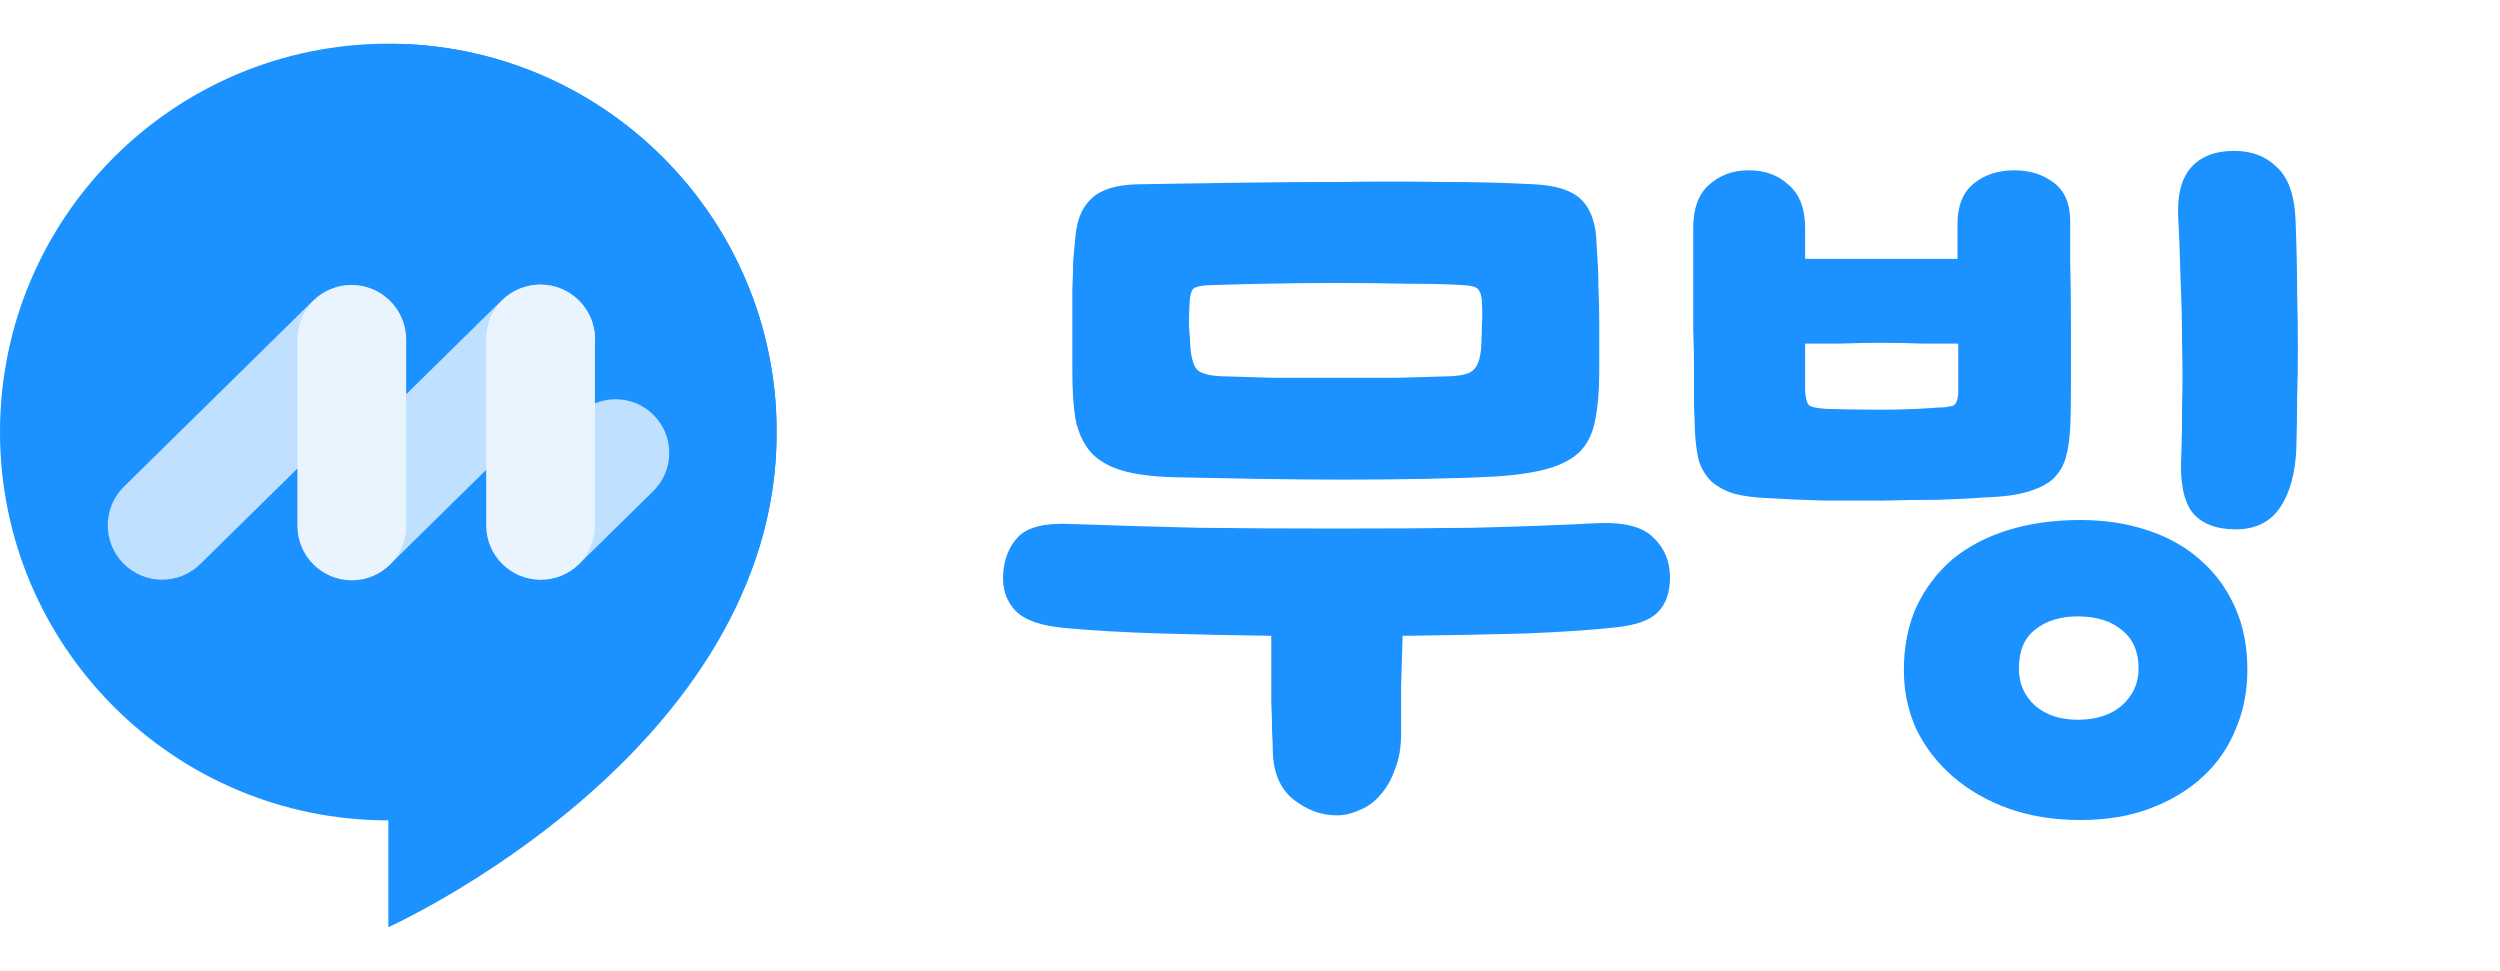
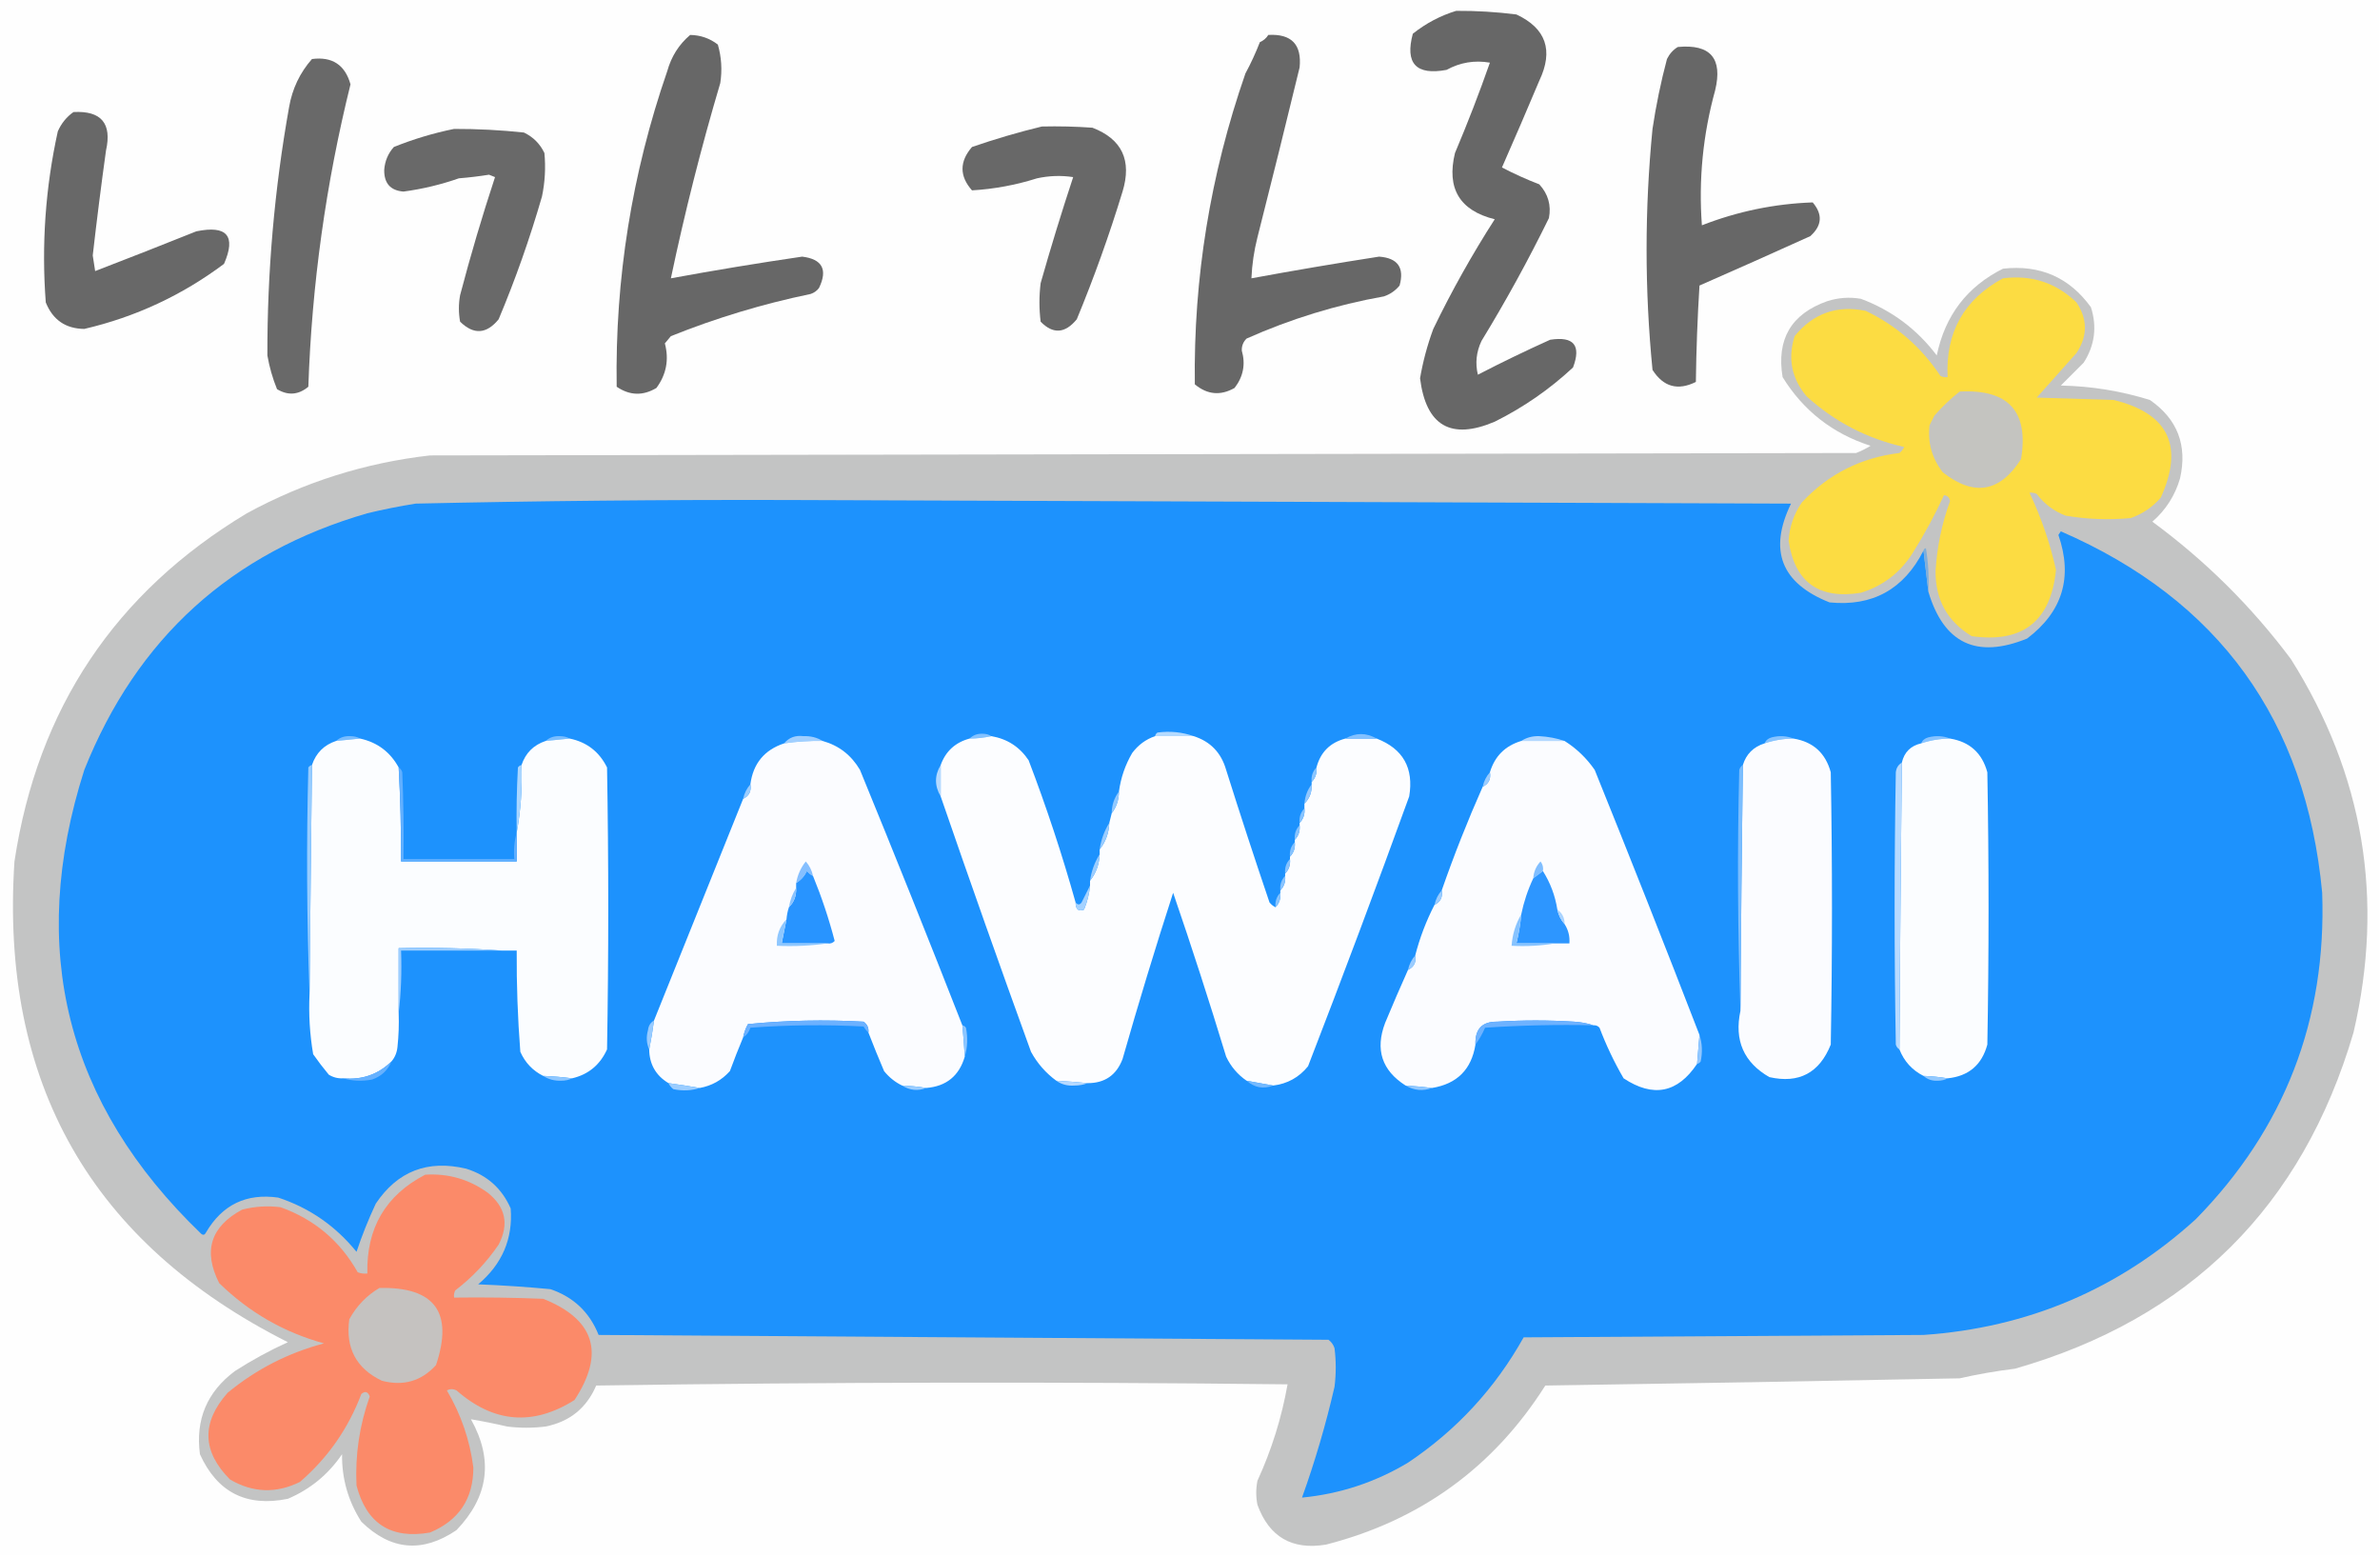
- <svg xmlns="http://www.w3.org/2000/svg" width="206" height="80" viewBox="0 0 206 80" fill="none">
-   <circle cx="32" cy="35.6" r="32" fill="#1B92FF" />
-   <mask id="mask0_1_54215" style="mask-type:alpha" maskUnits="userSpaceOnUse" x="32" y="3" width="32" height="74">
-     <rect width="32" height="72.8" transform="matrix(1 0 0 -1 32 76.4004)" fill="#D9D9D9" />
-   </mask>
-   <g mask="url(#mask0_1_54215)">
-     <path d="M0 35.6C0 62 32 76.4 32 76.4C32 76.4 64 62 64 35.6C64 17.927 49.673 3.6 32 3.6C14.327 3.6 0 17.927 0 35.6Z" fill="#1B92FF" />
-   </g>
-   <rect x="40.062" y="23.453" width="8.96" height="24.32" rx="4.48" fill="#E9F4FF" />
-   <rect x="24.508" y="23.498" width="8.96" height="24.32" rx="4.48" fill="#E9F4FF" />
-   <rect opacity="0.8" x="29" y="21.623" width="8.96" height="30.822" rx="4.48" transform="rotate(45.4799 29 21.623)" fill="#E9F4FF" />
-   <rect opacity="0.8" x="50.781" y="31.068" width="8.837" height="17.408" rx="4.418" transform="rotate(45.4799 50.7812 31.0684)" fill="#E9F4FF" />
-   <rect opacity="0.8" x="44.562" y="21.578" width="9.063" height="30.71" rx="4.532" transform="rotate(45.4799 44.5625 21.5781)" fill="#E9F4FF" />
-   <path d="M145.927 41.057C144.689 41.014 143.665 40.886 142.853 40.673C142.085 40.417 141.466 40.075 140.996 39.648C140.527 39.179 140.185 38.602 139.972 37.919C139.801 37.193 139.694 36.34 139.652 35.358C139.652 34.973 139.63 34.354 139.587 33.501C139.587 32.604 139.587 31.622 139.587 30.555C139.587 29.445 139.566 28.292 139.523 27.097C139.523 25.901 139.523 24.748 139.523 23.639C139.523 22.529 139.523 21.547 139.523 20.693C139.523 19.839 139.523 19.198 139.523 18.771C139.523 17.192 139.95 16.018 140.804 15.249C141.701 14.438 142.789 14.033 144.07 14.033C145.436 14.033 146.546 14.438 147.4 15.249C148.297 16.018 148.745 17.213 148.745 18.835V21.333C149.556 21.333 150.517 21.333 151.627 21.333C152.737 21.333 153.868 21.333 155.021 21.333C156.174 21.333 157.305 21.333 158.415 21.333C159.525 21.333 160.486 21.333 161.297 21.333V18.451C161.297 16.957 161.745 15.847 162.642 15.121C163.538 14.396 164.648 14.033 165.972 14.033C167.252 14.033 168.341 14.374 169.238 15.057C170.134 15.74 170.582 16.786 170.582 18.195C170.582 18.75 170.582 19.839 170.582 21.461C170.625 23.041 170.646 24.748 170.646 26.584C170.646 28.42 170.646 30.17 170.646 31.835C170.646 33.458 170.625 34.589 170.582 35.23C170.54 36.212 170.412 37.065 170.198 37.791C169.985 38.474 169.622 39.05 169.109 39.52C168.597 39.947 167.893 40.289 166.996 40.545C166.1 40.801 164.926 40.95 163.474 40.993C162.364 41.078 161.062 41.142 159.568 41.185C158.116 41.185 156.601 41.206 155.021 41.249C153.484 41.249 151.926 41.249 150.346 41.249C148.766 41.206 147.294 41.142 145.927 41.057ZM148.745 32.22C148.788 32.903 148.916 33.308 149.129 33.436C149.343 33.565 149.812 33.65 150.538 33.693C151.904 33.735 153.356 33.757 154.893 33.757C156.43 33.757 157.817 33.714 159.055 33.629C159.525 33.586 159.909 33.565 160.208 33.565C160.507 33.522 160.742 33.479 160.912 33.436C161.083 33.351 161.19 33.223 161.233 33.052C161.318 32.839 161.361 32.561 161.361 32.22V28.313C160.55 28.313 159.589 28.313 158.479 28.313C157.369 28.271 156.216 28.249 155.021 28.249C153.868 28.249 152.737 28.271 151.627 28.313C150.517 28.313 149.556 28.313 148.745 28.313V32.22ZM156.878 55.21C156.878 53.288 157.22 51.559 157.903 50.023C158.628 48.486 159.61 47.184 160.848 46.116C162.129 45.049 163.666 44.238 165.459 43.683C167.252 43.128 169.238 42.85 171.415 42.85C173.421 42.85 175.257 43.128 176.922 43.683C178.63 44.238 180.081 45.049 181.277 46.116C182.515 47.184 183.476 48.486 184.159 50.023C184.842 51.517 185.183 53.246 185.183 55.21C185.183 56.96 184.863 58.582 184.223 60.077C183.625 61.571 182.728 62.873 181.533 63.983C180.338 65.093 178.886 65.968 177.178 66.609C175.513 67.249 173.592 67.569 171.415 67.569C169.238 67.569 167.252 67.249 165.459 66.609C163.709 65.968 162.193 65.093 160.912 63.983C159.632 62.873 158.628 61.571 157.903 60.077C157.22 58.582 156.878 56.96 156.878 55.21ZM166.356 55.082C166.356 56.32 166.804 57.344 167.701 58.156C168.597 58.924 169.771 59.308 171.223 59.308C172.717 59.308 173.912 58.924 174.809 58.156C175.748 57.344 176.218 56.32 176.218 55.082C176.218 53.715 175.77 52.669 174.873 51.944C173.976 51.175 172.76 50.791 171.223 50.791C169.771 50.791 168.597 51.154 167.701 51.88C166.804 52.563 166.356 53.63 166.356 55.082ZM179.484 17.875C179.398 16.082 179.74 14.737 180.508 13.841C181.32 12.901 182.515 12.432 184.095 12.432C185.546 12.432 186.72 12.88 187.617 13.777C188.556 14.63 189.068 16.082 189.154 18.131C189.239 20.308 189.282 22.251 189.282 23.959C189.324 25.624 189.346 27.203 189.346 28.698C189.346 30.149 189.324 31.537 189.282 32.86C189.282 34.184 189.26 35.55 189.218 36.959C189.132 39.008 188.684 40.63 187.873 41.825C187.062 43.021 185.845 43.619 184.223 43.619C182.6 43.619 181.405 43.149 180.636 42.21C179.911 41.228 179.612 39.648 179.74 37.471C179.783 36.361 179.804 35.016 179.804 33.436C179.847 31.857 179.847 30.192 179.804 28.441C179.804 26.648 179.761 24.834 179.676 22.998C179.633 21.162 179.569 19.455 179.484 17.875Z" fill="#1B92FF" />
-   <path d="M110.134 67.185C108.896 67.185 107.722 66.758 106.612 65.904C105.545 65.05 104.968 63.791 104.883 62.126C104.883 61.613 104.861 60.994 104.819 60.269C104.819 59.543 104.797 58.753 104.755 57.899C104.755 57.045 104.755 56.149 104.755 55.209C104.755 54.27 104.755 53.331 104.755 52.392C101.638 52.349 98.607 52.285 95.661 52.2C92.758 52.114 90.132 51.965 87.784 51.751C85.82 51.581 84.454 51.111 83.686 50.343C82.917 49.531 82.576 48.507 82.661 47.269C82.747 46.031 83.152 45.027 83.878 44.259C84.647 43.448 86.055 43.085 88.105 43.17C91.563 43.298 95.149 43.405 98.863 43.49C102.62 43.533 106.356 43.554 110.07 43.554C113.827 43.554 117.541 43.533 121.213 43.49C124.884 43.405 128.385 43.277 131.715 43.106C133.892 43.021 135.408 43.426 136.262 44.323C137.158 45.177 137.607 46.265 137.607 47.589C137.607 48.827 137.265 49.788 136.582 50.471C135.942 51.111 134.81 51.517 133.188 51.687C131.31 51.901 128.812 52.072 125.695 52.2C122.622 52.285 119.249 52.349 115.577 52.392C115.535 53.758 115.492 55.167 115.449 56.618C115.449 58.027 115.449 59.308 115.449 60.461C115.449 61.613 115.278 62.595 114.937 63.406C114.638 64.26 114.232 64.965 113.72 65.52C113.251 66.075 112.696 66.48 112.055 66.737C111.415 67.035 110.774 67.185 110.134 67.185ZM88.361 30.619C88.361 28.996 88.361 27.651 88.361 26.584C88.361 25.517 88.361 24.599 88.361 23.83C88.403 23.019 88.425 22.293 88.425 21.653C88.467 21.013 88.531 20.287 88.617 19.476C88.745 18.067 89.193 17.021 89.962 16.338C90.73 15.612 91.99 15.228 93.74 15.185C96.43 15.142 99.183 15.1 102.001 15.057C104.861 15.014 107.7 14.993 110.518 14.993C113.336 14.95 116.09 14.95 118.779 14.993C121.469 14.993 124.009 15.057 126.4 15.185C128.15 15.271 129.41 15.655 130.178 16.338C130.947 17.021 131.395 18.067 131.523 19.476C131.566 20.287 131.608 21.013 131.651 21.653C131.694 22.293 131.715 23.019 131.715 23.83C131.758 24.599 131.779 25.517 131.779 26.584C131.779 27.651 131.779 28.996 131.779 30.619C131.779 32.155 131.672 33.458 131.459 34.525C131.288 35.55 130.904 36.403 130.306 37.086C129.709 37.727 128.855 38.218 127.745 38.559C126.635 38.901 125.14 39.136 123.262 39.264C121.64 39.349 119.74 39.413 117.563 39.456C115.385 39.498 113.101 39.52 110.71 39.52C108.32 39.52 105.907 39.498 103.474 39.456C101.083 39.413 98.885 39.37 96.878 39.328C94.999 39.285 93.505 39.093 92.395 38.751C91.285 38.41 90.431 37.898 89.834 37.215C89.236 36.489 88.83 35.592 88.617 34.525C88.446 33.458 88.361 32.155 88.361 30.619ZM98.031 24.791C97.988 25.602 97.967 26.264 97.967 26.776C98.009 27.246 98.052 27.886 98.095 28.697C98.18 29.594 98.372 30.192 98.671 30.49C99.013 30.789 99.674 30.96 100.656 31.003C101.894 31.045 103.324 31.088 104.947 31.131C106.612 31.131 108.298 31.131 110.006 31.131C111.756 31.131 113.464 31.131 115.129 31.131C116.794 31.088 118.246 31.045 119.484 31.003C120.466 30.96 121.106 30.789 121.405 30.49C121.746 30.192 121.96 29.594 122.045 28.697C122.088 27.886 122.109 27.246 122.109 26.776C122.152 26.264 122.152 25.602 122.109 24.791C122.067 24.321 121.96 24.001 121.789 23.83C121.661 23.66 121.319 23.553 120.764 23.51C119.654 23.425 118.118 23.382 116.154 23.382C114.232 23.339 112.205 23.318 110.07 23.318C107.978 23.318 105.95 23.339 103.986 23.382C102.022 23.425 100.485 23.468 99.375 23.51C98.82 23.553 98.457 23.66 98.287 23.83C98.159 24.001 98.073 24.321 98.031 24.791Z" fill="#1B92FF" />
+ <svg xmlns="http://www.w3.org/2000/svg" version="1.1" width="988px" height="646px" style="shape-rendering:geometricPrecision; text-rendering:geometricPrecision; image-rendering:optimizeQuality; fill-rule:evenodd; clip-rule:evenodd">
+   <g>
+     <path style="opacity:1" fill="#fefefe" d="M -0.5,-0.5 C 328.833,-0.5 658.167,-0.5 987.5,-0.5C 987.5,214.833 987.5,430.167 987.5,645.5C 658.167,645.5 328.833,645.5 -0.5,645.5C -0.5,430.167 -0.5,214.833 -0.5,-0.5 Z" />
+   </g>
+   <g>
+     <path style="opacity:1" fill="#676767" d="M 604.5,4.5 C 612.865,4.447 621.198,4.947 629.5,6C 641.815,11.759 644.982,20.925 639,33.5C 633.931,45.541 628.764,57.541 623.5,69.5C 628.524,72.12 633.69,74.454 639,76.5C 642.681,80.52 644.014,85.187 643,90.5C 634.443,107.95 625.109,124.95 615,141.5C 612.856,146.045 612.356,150.712 613.5,155.5C 623.409,150.378 633.409,145.545 643.5,141C 653.309,139.47 656.476,143.303 653,152.5C 643.269,161.56 632.435,169.06 620.5,175C 602.309,182.734 591.976,176.734 589.5,157C 590.701,149.995 592.534,143.162 595,136.5C 602.613,120.767 611.113,105.601 620.5,91C 605.93,87.369 600.43,78.203 604,63.5C 609.23,51.14 614.064,38.64 618.5,26C 612.141,24.902 606.141,25.902 600.5,29C 587.854,31.355 583.187,26.355 586.5,14C 591.98,9.648 597.98,6.481 604.5,4.5 Z" />
+   </g>
+   <g>
+     <path style="opacity:1" fill="#676767" d="M 286.5,14.5 C 290.792,14.565 294.625,15.898 298,18.5C 299.506,23.745 299.839,29.079 299,34.5C 291.066,61.235 284.233,88.235 278.5,115.5C 296.591,112.174 314.757,109.174 333,106.5C 341.348,107.527 343.681,111.86 340,119.5C 339.097,120.701 337.931,121.535 336.5,122C 316.653,126.116 297.319,131.949 278.5,139.5C 277.667,140.5 276.833,141.5 276,142.5C 277.788,149.225 276.622,155.392 272.5,161C 266.909,164.346 261.409,164.179 256,160.5C 255.299,115.703 262.299,72.037 277,29.5C 278.68,23.453 281.847,18.453 286.5,14.5 Z" />
+   </g>
+   <g>
+     <path style="opacity:1" fill="#676767" d="M 526.5,14.5 C 536.124,13.956 540.457,18.456 539.5,28C 533.796,51.517 527.963,75.017 522,98.5C 520.581,104.09 519.748,109.757 519.5,115.5C 537.109,112.257 554.775,109.257 572.5,106.5C 580.245,107.072 583.078,111.072 581,118.5C 579.269,120.617 577.102,122.117 574.5,123C 554.798,126.511 535.798,132.345 517.5,140.5C 516.104,141.852 515.437,143.519 515.5,145.5C 517.12,151.149 516.12,156.315 512.5,161C 506.687,164.307 501.187,163.807 496,159.5C 495.431,115.4 502.431,72.4 517,30.5C 519.274,26.286 521.274,21.953 523,17.5C 524.518,16.837 525.685,15.837 526.5,14.5 Z" />
+   </g>
+   <g>
+     <path style="opacity:1" fill="#676767" d="M 696.5,19.5 C 710.049,18.218 715.216,24.218 712,37.5C 706.93,55.868 705.096,74.535 706.5,93.5C 721.328,87.72 736.662,84.553 752.5,84C 756.715,88.958 756.381,93.625 751.5,98C 736.208,104.93 720.875,111.764 705.5,118.5C 704.667,131.821 704.167,145.154 704,158.5C 696.503,162.229 690.503,160.563 686,153.5C 682.723,120.171 682.723,86.838 686,53.5C 687.464,43.716 689.464,34.049 692,24.5C 693.059,22.341 694.559,20.674 696.5,19.5 Z" />
+   </g>
+   <g>
+     <path style="opacity:1" fill="#696969" d="M 129.5,24.5 C 137.894,23.402 143.227,26.902 145.5,35C 135.279,76.214 129.446,118.047 128,160.5C 123.886,163.909 119.553,164.242 115,161.5C 113.164,156.989 111.83,152.323 111,147.5C 110.916,112.915 113.916,78.582 120,44.5C 121.306,36.89 124.473,30.223 129.5,24.5 Z" />
+   </g>
+   <g>
+     <path style="opacity:1" fill="#686868" d="M 30.5,46.5 C 42.039,45.873 46.539,51.207 44,62.5C 41.986,76.996 40.153,91.496 38.5,106C 38.833,108.167 39.167,110.333 39.5,112.5C 53.539,107.098 67.54,101.598 81.5,96C 94.236,93.387 98.07,97.887 93,109.5C 75.569,122.548 56.236,131.548 35,136.5C 27.245,136.42 21.912,132.753 19,125.5C 17.189,101.555 18.855,77.888 24,54.5C 25.479,51.172 27.645,48.506 30.5,46.5 Z" />
+   </g>
+   <g>
+     <path style="opacity:1" fill="#686868" d="M 432.5,52.5 C 439.508,52.334 446.508,52.5 453.5,53C 465.773,57.72 469.94,66.554 466,79.5C 460.515,97.47 454.182,115.136 447,132.5C 442.137,138.426 437.137,138.76 432,133.5C 431.333,128.167 431.333,122.833 432,117.5C 436.191,102.735 440.691,88.068 445.5,73.5C 440.525,72.742 435.525,72.909 430.5,74C 421.674,76.792 412.674,78.459 403.5,79C 398.257,73.073 398.257,67.073 403.5,61C 413.161,57.674 422.828,54.84 432.5,52.5 Z" />
+   </g>
+   <g>
+     <path style="opacity:1" fill="#696969" d="M 188.5,53.5 C 198.192,53.472 207.859,53.972 217.5,55C 221.333,56.833 224.167,59.667 226,63.5C 226.573,69.539 226.239,75.539 225,81.5C 219.993,98.856 213.993,115.856 207,132.5C 201.969,138.676 196.636,139.009 191,133.5C 190.333,129.833 190.333,126.167 191,122.5C 195.328,106.017 200.161,89.684 205.5,73.5C 204.667,73.167 203.833,72.833 203,72.5C 198.856,73.165 194.689,73.665 190.5,74C 183.031,76.617 175.365,78.45 167.5,79.5C 162.091,79.085 159.425,76.085 159.5,70.5C 159.768,66.857 161.101,63.69 163.5,61C 171.723,57.7 180.057,55.2 188.5,53.5 Z" />
+   </g>
+   <g>
+     <path style="opacity:1" fill="#c3c4c4" d="M 831.5,111.5 C 846.886,109.786 859.053,115.119 868,127.5C 870.594,135.628 869.594,143.294 865,150.5C 861.833,153.667 858.667,156.833 855.5,160C 868.145,160.247 880.478,162.247 892.5,166C 903.923,173.921 908.089,184.755 905,198.5C 902.943,205.609 899.11,211.609 893.5,216.5C 915.48,232.647 934.647,251.647 951,273.5C 981.235,321.464 989.902,373.131 977,428.5C 955.758,500.742 908.925,547.242 836.5,568C 828.768,568.946 821.102,570.28 813.5,572C 756.169,573.141 698.836,574.141 641.5,575C 619.975,608.949 589.641,630.949 550.5,641C 536.382,643.361 526.882,637.861 522,624.5C 521.333,621.167 521.333,617.833 522,614.5C 527.877,601.702 532.044,588.369 534.5,574.5C 438.833,573.402 343.166,573.569 247.5,575C 243.5,584.33 236.5,589.996 226.5,592C 221.167,592.667 215.833,592.667 210.5,592C 205.443,590.814 200.443,589.814 195.5,589C 204.88,605.739 202.88,621.072 189.5,635C 175.351,644.592 162.184,643.426 150,631.5C 144.533,622.966 141.867,613.633 142,603.5C 136.295,611.874 128.795,618.04 119.5,622C 102.331,625.499 90.164,619.333 83,603.5C 81.084,589.166 85.917,577.666 97.5,569C 104.545,564.477 111.878,560.477 119.5,557C 37.83,515.864 -0.003,449.364 6,357.5C 15.619,294.048 47.785,245.881 102.5,213C 126.275,200.056 151.609,192.056 178.5,189C 375.833,188.667 573.167,188.333 770.5,188C 772.623,187.185 774.623,186.185 776.5,185C 760.793,179.952 748.627,170.452 740,156.5C 737.405,140.779 743.572,130.279 758.5,125C 763.076,123.524 767.743,123.19 772.5,124C 785.285,128.787 795.785,136.62 804,147.5C 807.432,130.927 816.599,118.927 831.5,111.5 Z" />
+   </g>
+   <g>
+     <path style="opacity:1" fill="#fcdc42" d="M 831.5,115.5 C 843.341,113.996 853.508,117.33 862,125.5C 866.667,132.5 866.667,139.5 862,146.5C 856.5,152.667 851,158.833 845.5,165C 856.167,165.333 866.833,165.667 877.5,166C 900.201,171.571 906.701,185.071 897,206.5C 893.579,210.458 889.412,213.292 884.5,215C 875.447,215.846 866.447,215.513 857.5,214C 852.649,212.151 848.649,209.151 845.5,205C 844.552,204.517 843.552,204.351 842.5,204.5C 847.343,214.694 851.01,225.361 853.5,236.5C 851.347,257.823 839.68,266.99 818.5,264C 808.41,257.892 803.41,248.892 803.5,237C 804.094,227.03 806.094,217.364 809.5,208C 809.333,206.5 808.5,205.667 807,205.5C 803.217,213.728 798.884,221.728 794,229.5C 788.831,237.677 781.664,243.177 772.5,246C 755.099,248.823 745.099,241.656 742.5,224.5C 742.843,218.637 744.676,213.304 748,208.5C 758.986,196.757 772.486,189.923 788.5,188C 789.357,187.311 790.023,186.478 790.5,185.5C 775.112,182.056 761.612,175.056 750,164.5C 743.736,157.106 742.069,148.773 745,139.5C 752.68,130.05 762.514,126.55 774.5,129C 787.301,135.132 797.634,144.132 805.5,156C 806.448,156.483 807.448,156.649 808.5,156.5C 807.615,137.928 815.282,124.261 831.5,115.5 Z" />
+   </g>
+   <g>
+     <path style="opacity:1" fill="#c4c4c0" d="M 813.5,162.5 C 833.757,161.42 842.257,170.753 839,190.5C 830.23,204.32 819.397,206.153 806.5,196C 802.012,190.207 800.178,183.707 801,176.5C 801.667,175.167 802.333,173.833 803,172.5C 806.203,168.822 809.703,165.489 813.5,162.5 Z" />
+   </g>
+   <g>
+     <path style="opacity:1" fill="#1d92fd" d="M 798.5,228.5 C 799.167,234.167 799.833,239.833 800.5,245.5C 806.882,267.023 820.549,273.523 841.5,265C 856.228,253.863 860.561,239.529 854.5,222C 854.833,221.5 855.167,221 855.5,220.5C 921.122,248.987 957.288,298.987 964,370.5C 965.84,423.296 948.34,468.463 911.5,506C 879.515,535.006 841.849,551.006 798.5,554C 743.167,554.333 687.833,554.667 632.5,555C 620.661,576.172 604.661,593.506 584.5,607C 570.893,615.147 556.226,619.98 540.5,621.5C 545.908,606.442 550.408,591.109 554,575.5C 554.667,570.167 554.667,564.833 554,559.5C 553.535,558.069 552.701,556.903 551.5,556C 450.5,555.338 349.5,554.671 248.5,554C 244.768,544.602 238.101,538.269 228.5,535C 218.519,534.054 208.519,533.387 198.5,533C 208.451,524.621 212.951,514.121 212,501.5C 208.345,493.178 202.178,487.678 193.5,485C 177.533,481.206 165.033,486.04 156,499.5C 152.93,506.052 150.263,512.719 148,519.5C 139.289,508.766 128.456,501.266 115.5,497C 102.248,495.126 92.248,499.959 85.5,511.5C 84.998,512.521 84.332,512.688 83.5,512C 27.418,458.055 11.251,393.889 35,319.5C 56.823,264.843 95.99,229.343 152.5,213C 159.115,211.41 165.782,210.077 172.5,209C 223.984,207.864 275.484,207.364 327,207.5C 465.833,207.99 604.667,208.49 743.5,209C 734.073,228.382 739.407,242.049 759.5,250C 777.313,251.757 790.313,244.59 798.5,228.5 Z" />
+   </g>
+   <g>
+     <path style="opacity:1" fill="#7daedc" d="M 798.5,228.5 C 798.56,227.957 798.893,227.624 799.5,227.5C 800.496,233.463 800.829,239.463 800.5,245.5C 799.833,239.833 799.167,234.167 798.5,228.5 Z" />
+   </g>
+   <g>
+     <path style="opacity:1" fill="#b4daff" d="M 495.5,305.5 C 490.167,305.5 484.833,305.5 479.5,305.5C 479.611,304.883 479.944,304.383 480.5,304C 485.743,303.306 490.743,303.806 495.5,305.5 Z" />
+   </g>
+   <g>
+     <path style="opacity:1" fill="#7abdfe" d="M 149.5,306.5 C 146.167,306.833 142.833,307.167 139.5,307.5C 141.117,306.028 143.117,305.361 145.5,305.5C 147.045,305.511 148.378,305.844 149.5,306.5 Z" />
+   </g>
+   <g>
+     <path style="opacity:1" fill="#7bbefe" d="M 236.5,306.5 C 233.167,306.833 229.833,307.167 226.5,307.5C 228.117,306.028 230.117,305.361 232.5,305.5C 234.045,305.511 235.378,305.844 236.5,306.5 Z" />
+   </g>
+   <g>
+     <path style="opacity:1" fill="#84c2ff" d="M 411.5,305.5 C 408.545,306.159 405.545,306.492 402.5,306.5C 403.946,305.06 405.779,304.393 408,304.5C 409.385,304.514 410.551,304.848 411.5,305.5 Z" />
+   </g>
+   <g>
+     <path style="opacity:1" fill="#fcfdff" d="M 411.5,305.5 C 418.107,306.609 423.274,309.942 427,315.5C 434.401,334.871 440.901,354.537 446.5,374.5C 446.527,377.39 447.693,378.39 450,377.5C 451.352,374.28 452.186,370.947 452.5,367.5C 452.5,366.833 452.5,366.167 452.5,365.5C 454.99,362.374 456.323,358.708 456.5,354.5C 456.5,353.833 456.5,353.167 456.5,352.5C 458.99,349.374 460.323,345.708 460.5,341.5C 460.833,340.167 461.167,338.833 461.5,337.5C 463.472,334.916 464.472,331.916 464.5,328.5C 465.275,322.766 467.109,317.433 470,312.5C 472.501,309.152 475.668,306.818 479.5,305.5C 484.833,305.5 490.167,305.5 495.5,305.5C 502.452,307.69 506.952,312.356 509,319.5C 514.799,337.896 520.799,356.229 527,374.5C 527.708,375.381 528.542,376.047 529.5,376.5C 531.074,374.898 531.741,372.898 531.5,370.5C 531.5,370.167 531.5,369.833 531.5,369.5C 533.074,367.898 533.741,365.898 533.5,363.5C 533.5,363.167 533.5,362.833 533.5,362.5C 535.074,360.898 535.741,358.898 535.5,356.5C 535.5,356.167 535.5,355.833 535.5,355.5C 537.074,353.898 537.741,351.898 537.5,349.5C 537.5,349.167 537.5,348.833 537.5,348.5C 539.074,346.898 539.741,344.898 539.5,342.5C 539.5,342.167 539.5,341.833 539.5,341.5C 541.074,339.898 541.741,337.898 541.5,335.5C 541.5,334.833 541.5,334.167 541.5,333.5C 543.655,331.383 544.655,328.716 544.5,325.5C 544.5,325.167 544.5,324.833 544.5,324.5C 546.074,322.898 546.741,320.898 546.5,318.5C 548.167,312.167 552.167,308.167 558.5,306.5C 562.833,306.5 567.167,306.5 571.5,306.5C 582.465,310.756 586.965,318.756 585,330.5C 571.393,367.988 557.393,405.322 543,442.5C 539.243,447.128 534.41,449.795 528.5,450.5C 524.833,449.833 521.167,449.167 517.5,448.5C 513.781,445.946 510.948,442.613 509,438.5C 502.051,415.655 494.718,392.988 487,370.5C 479.6,393.369 472.6,416.369 466,439.5C 463.454,446.187 458.621,449.52 451.5,449.5C 447.176,449.073 442.842,448.739 438.5,448.5C 434.12,445.286 430.62,441.286 428,436.5C 415.193,401.245 402.693,365.912 390.5,330.5C 390.5,326.167 390.5,321.833 390.5,317.5C 392.57,311.765 396.57,308.098 402.5,306.5C 405.545,306.492 408.545,306.159 411.5,305.5 Z" />
+   </g>
+   <g>
+     <path style="opacity:1" fill="#83c1ff" d="M 571.5,306.5 C 567.167,306.5 562.833,306.5 558.5,306.5C 562.786,304.011 567.119,304.011 571.5,306.5 Z" />
+   </g>
+   <g>
+     <path style="opacity:1" fill="#a0cfff" d="M 341.5,307.5 C 336.13,307.392 330.797,307.725 325.5,308.5C 327.508,306.073 330.174,305.073 333.5,305.5C 336.486,305.382 339.152,306.048 341.5,307.5 Z" />
+   </g>
+   <g>
+     <path style="opacity:1" fill="#b2d8ff" d="M 649.5,307.5 C 643.5,307.5 637.5,307.5 631.5,307.5C 633.679,306.074 636.179,305.408 639,305.5C 642.723,305.701 646.223,306.367 649.5,307.5 Z" />
+   </g>
+   <g>
+     <path style="opacity:1" fill="#88c4ff" d="M 744.5,306.5 C 740.384,306.541 736.384,307.207 732.5,308.5C 733.058,307.21 734.058,306.377 735.5,306C 738.696,305.195 741.696,305.362 744.5,306.5 Z" />
+   </g>
+   <g>
+     <path style="opacity:1" fill="#88c3ff" d="M 809.5,306.5 C 805.384,306.541 801.384,307.207 797.5,308.5C 798.058,307.21 799.058,306.377 800.5,306C 803.696,305.195 806.696,305.362 809.5,306.5 Z" />
+   </g>
+   <g>
+     <path style="opacity:1" fill="#fbfdff" d="M 149.5,306.5 C 156.661,308.079 161.994,312.079 165.5,318.5C 166.203,331.488 166.537,344.488 166.5,357.5C 182.5,357.5 198.5,357.5 214.5,357.5C 214.5,353.5 214.5,349.5 214.5,345.5C 216.175,336.389 216.842,327.055 216.5,317.5C 218.167,312.5 221.5,309.167 226.5,307.5C 229.833,307.167 233.167,306.833 236.5,306.5C 243.611,307.974 248.777,311.974 252,318.5C 252.667,357.5 252.667,396.5 252,435.5C 249.089,441.918 244.256,445.918 237.5,447.5C 233.519,446.979 229.519,446.646 225.5,446.5C 221.16,444.326 217.994,440.993 216,436.5C 214.911,422.52 214.411,408.52 214.5,394.5C 212.5,394.5 210.5,394.5 208.5,394.5C 194.343,393.504 180.01,393.171 165.5,393.5C 165.5,402.5 165.5,411.5 165.5,420.5C 165.666,425.179 165.499,429.845 165,434.5C 164.76,436.852 163.927,438.852 162.5,440.5C 156.987,445.885 150.321,448.219 142.5,447.5C 140.345,447.628 138.345,447.128 136.5,446C 134.212,443.257 132.045,440.423 130,437.5C 128.594,429.251 128.094,420.917 128.5,412.5C 128.793,380.833 129.126,349.166 129.5,317.5C 131.167,312.5 134.5,309.167 139.5,307.5C 142.833,307.167 146.167,306.833 149.5,306.5 Z" />
+   </g>
+   <g>
+     <path style="opacity:1" fill="#fbfcff" d="M 341.5,307.5 C 348.217,309.371 353.384,313.371 357,319.5C 371.456,354.742 385.623,390.075 399.5,425.5C 399.927,429.824 400.261,434.158 400.5,438.5C 398.156,446.511 392.822,450.844 384.5,451.5C 381.193,450.949 377.86,450.616 374.5,450.5C 371.586,449.094 369.086,447.094 367,444.5C 364.729,439.183 362.563,433.85 360.5,428.5C 360.703,426.61 360.037,425.11 358.5,424C 342.46,423.096 326.46,423.43 310.5,425C 309.536,426.725 308.869,428.559 308.5,430.5C 306.577,435.098 304.743,439.765 303,444.5C 299.624,448.271 295.458,450.604 290.5,451.5C 286.188,450.752 281.854,450.086 277.5,449.5C 272.246,446.327 269.579,441.66 269.5,435.5C 270.295,431.524 270.962,427.524 271.5,423.5C 283.835,392.828 296.168,362.162 308.5,331.5C 310.975,330.313 311.975,328.313 311.5,325.5C 312.637,316.877 317.304,311.21 325.5,308.5C 330.797,307.725 336.13,307.392 341.5,307.5 Z" />
+   </g>
+   <g>
+     <path style="opacity:1" fill="#fbfcff" d="M 631.5,307.5 C 637.5,307.5 643.5,307.5 649.5,307.5C 654.457,310.623 658.624,314.623 662,319.5C 676.79,356.076 691.29,392.742 705.5,429.5C 705.167,433.5 704.833,437.5 704.5,441.5C 696.427,453.607 686.26,455.607 674,447.5C 670.095,440.792 666.762,433.792 664,426.5C 663.329,425.748 662.496,425.414 661.5,425.5C 659.031,424.683 656.365,424.183 653.5,424C 642.833,423.333 632.167,423.333 621.5,424C 615.266,423.907 612.266,427.074 612.5,433.5C 610.853,443.814 604.853,449.814 594.5,451.5C 590.846,451.058 587.179,450.724 583.5,450.5C 573.629,444.221 570.796,435.554 575,424.5C 578.076,417.096 581.243,409.763 584.5,402.5C 586.975,401.313 587.975,399.313 587.5,396.5C 589.379,389.195 592.046,382.195 595.5,375.5C 597.975,374.313 598.975,372.313 598.5,369.5C 603.58,354.924 609.247,340.591 615.5,326.5C 617.975,325.313 618.975,323.313 618.5,320.5C 620.5,313.833 624.833,309.5 631.5,307.5 Z" />
+   </g>
+   <g>
+     <path style="opacity:1" fill="#fbfcff" d="M 744.5,306.5 C 752.657,307.832 757.823,312.499 760,320.5C 760.667,358.167 760.667,395.833 760,433.5C 755.286,445.273 746.786,449.773 734.5,447C 723.871,440.895 719.871,431.728 722.5,419.5C 722.714,385.499 723.048,351.499 723.5,317.5C 724.895,312.956 727.895,309.956 732.5,308.5C 736.384,307.207 740.384,306.541 744.5,306.5 Z" />
+   </g>
+   <g>
+     <path style="opacity:1" fill="#fbfdff" d="M 809.5,306.5 C 817.657,307.832 822.823,312.499 825,320.5C 825.667,358.167 825.667,395.833 825,433.5C 822.714,441.953 817.214,446.62 808.5,447.5C 805.193,446.949 801.86,446.616 798.5,446.5C 793.775,444.108 790.442,440.441 788.5,435.5C 788.74,395.832 789.073,356.166 789.5,316.5C 790.5,312.167 793.167,309.5 797.5,308.5C 801.384,307.207 805.384,306.541 809.5,306.5 Z" />
+   </g>
+   <g>
+     <path style="opacity:1" fill="#b7daff" d="M 789.5,316.5 C 789.073,356.166 788.74,395.832 788.5,435.5C 787.778,435.082 787.278,434.416 787,433.5C 786.333,395.833 786.333,358.167 787,320.5C 787.2,318.68 788.034,317.347 789.5,316.5 Z" />
+   </g>
+   <g>
+     <path style="opacity:1" fill="#8bc6fe" d="M 546.5,318.5 C 546.741,320.898 546.074,322.898 544.5,324.5C 544.259,322.102 544.926,320.102 546.5,318.5 Z" />
+   </g>
+   <g>
+     <path style="opacity:1" fill="#9bccfe" d="M 618.5,320.5 C 618.975,323.313 617.975,325.313 615.5,326.5C 615.992,324.181 616.992,322.181 618.5,320.5 Z" />
+   </g>
+   <g>
+     <path style="opacity:1" fill="#aad6ff" d="M 216.5,317.5 C 216.842,327.055 216.175,336.389 214.5,345.5C 214.334,336.494 214.5,327.494 215,318.5C 215.383,317.944 215.883,317.611 216.5,317.5 Z" />
+   </g>
+   <g>
+     <path style="opacity:1" fill="#b5daff" d="M 390.5,317.5 C 390.5,321.833 390.5,326.167 390.5,330.5C 387.91,326.137 387.91,321.804 390.5,317.5 Z" />
+   </g>
+   <g>
+     <path style="opacity:1" fill="#9accfe" d="M 311.5,325.5 C 311.975,328.313 310.975,330.313 308.5,331.5C 308.992,329.181 309.992,327.181 311.5,325.5 Z" />
+   </g>
+   <g>
+     <path style="opacity:1" fill="#92c7fe" d="M 544.5,325.5 C 544.655,328.716 543.655,331.383 541.5,333.5C 541.733,330.458 542.733,327.792 544.5,325.5 Z" />
+   </g>
+   <g>
+     <path style="opacity:1" fill="#92c9fe" d="M 464.5,328.5 C 464.472,331.916 463.472,334.916 461.5,337.5C 461.528,334.084 462.528,331.084 464.5,328.5 Z" />
+   </g>
+   <g>
+     <path style="opacity:1" fill="#60afff" d="M 165.5,318.5 C 166.222,318.918 166.722,319.584 167,320.5C 167.5,332.495 167.667,344.495 167.5,356.5C 182.833,356.5 198.167,356.5 213.5,356.5C 213.185,352.629 213.518,348.962 214.5,345.5C 214.5,349.5 214.5,353.5 214.5,357.5C 198.5,357.5 182.5,357.5 166.5,357.5C 166.537,344.488 166.203,331.488 165.5,318.5 Z" />
+   </g>
+   <g>
+     <path style="opacity:1" fill="#86c3fe" d="M 541.5,335.5 C 541.741,337.898 541.074,339.898 539.5,341.5C 539.259,339.102 539.926,337.102 541.5,335.5 Z" />
+   </g>
+   <g>
+     <path style="opacity:1" fill="#9accfe" d="M 460.5,341.5 C 460.323,345.708 458.99,349.374 456.5,352.5C 457.082,348.468 458.416,344.801 460.5,341.5 Z" />
+   </g>
+   <g>
+     <path style="opacity:1" fill="#87c3fe" d="M 539.5,342.5 C 539.741,344.898 539.074,346.898 537.5,348.5C 537.259,346.102 537.926,344.102 539.5,342.5 Z" />
+   </g>
+   <g>
+     <path style="opacity:1" fill="#87c3fe" d="M 537.5,349.5 C 537.741,351.898 537.074,353.898 535.5,355.5C 535.259,353.102 535.926,351.102 537.5,349.5 Z" />
+   </g>
+   <g>
+     <path style="opacity:1" fill="#85bfff" d="M 337.5,363.5 C 336.542,363.047 335.708,362.381 335,361.5C 333.951,363.618 332.451,365.284 330.5,366.5C 331.059,363.157 332.392,360.157 334.5,357.5C 336.038,359.243 337.038,361.243 337.5,363.5 Z" />
+   </g>
+   <g>
+     <path style="opacity:1" fill="#9ccdfe" d="M 456.5,354.5 C 456.323,358.708 454.99,362.374 452.5,365.5C 453.082,361.468 454.416,357.801 456.5,354.5 Z" />
+   </g>
+   <g>
+     <path style="opacity:1" fill="#80beff" d="M 640.5,361.5 C 639.167,362.5 637.833,363.5 636.5,364.5C 636.673,361.821 637.673,359.487 639.5,357.5C 640.429,358.689 640.762,360.022 640.5,361.5 Z" />
+   </g>
+   <g>
+     <path style="opacity:1" fill="#88c3fe" d="M 535.5,356.5 C 535.741,358.898 535.074,360.898 533.5,362.5C 533.259,360.102 533.926,358.102 535.5,356.5 Z" />
+   </g>
+   <g>
+     <path style="opacity:1" fill="#2894ff" d="M 337.5,363.5 C 341.091,372.272 344.091,381.272 346.5,390.5C 345.675,391.386 344.675,391.719 343.5,391.5C 337.167,391.5 330.833,391.5 324.5,391.5C 325.167,388.167 325.833,384.833 326.5,381.5C 326.629,379.784 326.962,378.117 327.5,376.5C 329.655,374.383 330.655,371.716 330.5,368.5C 330.5,367.833 330.5,367.167 330.5,366.5C 332.451,365.284 333.951,363.618 335,361.5C 335.708,362.381 336.542,363.047 337.5,363.5 Z" />
+   </g>
+   <g>
+     <path style="opacity:1" fill="#2d96ff" d="M 640.5,361.5 C 643.582,366.347 645.582,371.681 646.5,377.5C 646.992,379.819 647.992,381.819 649.5,383.5C 651.051,385.913 651.717,388.579 651.5,391.5C 649.5,391.5 647.5,391.5 645.5,391.5C 640.167,391.5 634.833,391.5 629.5,391.5C 630.486,387.557 631.152,383.557 631.5,379.5C 632.572,374.285 634.238,369.285 636.5,364.5C 637.833,363.5 639.167,362.5 640.5,361.5 Z" />
+   </g>
+   <g>
+     <path style="opacity:1" fill="#97ccfe" d="M 129.5,317.5 C 129.126,349.166 128.793,380.833 128.5,412.5C 127.336,381.336 127.169,350.003 128,318.5C 128.383,317.944 128.883,317.611 129.5,317.5 Z" />
+   </g>
+   <g>
+     <path style="opacity:1" fill="#7abdfe" d="M 723.5,317.5 C 723.048,351.499 722.714,385.499 722.5,419.5C 721.336,386.336 721.169,353.003 722,319.5C 722.278,318.584 722.778,317.918 723.5,317.5 Z" />
+   </g>
+   <g>
+     <path style="opacity:1" fill="#88c3fe" d="M 533.5,363.5 C 533.741,365.898 533.074,367.898 531.5,369.5C 531.259,367.102 531.926,365.102 533.5,363.5 Z" />
+   </g>
+   <g>
+     <path style="opacity:1" fill="#9bccfe" d="M 598.5,369.5 C 598.975,372.313 597.975,374.313 595.5,375.5C 595.992,373.181 596.992,371.181 598.5,369.5 Z" />
+   </g>
+   <g>
+     <path style="opacity:1" fill="#89c3ff" d="M 330.5,368.5 C 330.655,371.716 329.655,374.383 327.5,376.5C 327.98,373.557 328.98,370.89 330.5,368.5 Z" />
+   </g>
+   <g>
+     <path style="opacity:1" fill="#a5d2ff" d="M 452.5,367.5 C 452.186,370.947 451.352,374.28 450,377.5C 447.693,378.39 446.527,377.39 446.5,374.5C 447.397,375.598 448.23,375.598 449,374.5C 450.213,372.075 451.379,369.741 452.5,367.5 Z" />
+   </g>
+   <g>
+     <path style="opacity:1" fill="#88c4fe" d="M 531.5,370.5 C 531.741,372.898 531.074,374.898 529.5,376.5C 529.259,374.102 529.926,372.102 531.5,370.5 Z" />
+   </g>
+   <g>
+     <path style="opacity:1" fill="#a9d3ff" d="M 646.5,377.5 C 648.539,378.911 649.539,380.911 649.5,383.5C 647.992,381.819 646.992,379.819 646.5,377.5 Z" />
+   </g>
+   <g>
+     <path style="opacity:1" fill="#8ec7ff" d="M 326.5,381.5 C 325.833,384.833 325.167,388.167 324.5,391.5C 330.833,391.5 337.167,391.5 343.5,391.5C 336.687,392.491 329.687,392.825 322.5,392.5C 322.278,388.158 323.611,384.491 326.5,381.5 Z" />
+   </g>
+   <g>
+     <path style="opacity:1" fill="#87c3ff" d="M 631.5,379.5 C 631.152,383.557 630.486,387.557 629.5,391.5C 634.833,391.5 640.167,391.5 645.5,391.5C 639.69,392.49 633.69,392.823 627.5,392.5C 627.839,387.754 629.172,383.42 631.5,379.5 Z" />
+   </g>
+   <g>
+     <path style="opacity:1" fill="#9bcdff" d="M 208.5,394.5 C 194.5,394.5 180.5,394.5 166.5,394.5C 166.826,403.349 166.493,412.016 165.5,420.5C 165.5,411.5 165.5,402.5 165.5,393.5C 180.01,393.171 194.343,393.504 208.5,394.5 Z" />
+   </g>
+   <g>
+     <path style="opacity:1" fill="#9bccfe" d="M 587.5,396.5 C 587.975,399.313 586.975,401.313 584.5,402.5C 584.992,400.181 585.992,398.181 587.5,396.5 Z" />
+   </g>
+   <g>
+     <path style="opacity:1" fill="#6db2ff" d="M 661.5,425.5 C 646.485,425.167 631.485,425.501 616.5,426.5C 615.392,429.059 614.059,431.392 612.5,433.5C 612.266,427.074 615.266,423.907 621.5,424C 632.167,423.333 642.833,423.333 653.5,424C 656.365,424.183 659.031,424.683 661.5,425.5 Z" />
+   </g>
+   <g>
+     <path style="opacity:1" fill="#6bb1ff" d="M 360.5,428.5 C 359.733,427.828 359.066,426.995 358.5,426C 342.823,425.167 327.156,425.334 311.5,426.5C 310.965,428.261 309.965,429.594 308.5,430.5C 308.869,428.559 309.536,426.725 310.5,425C 326.46,423.43 342.46,423.096 358.5,424C 360.037,425.11 360.703,426.61 360.5,428.5 Z" />
+   </g>
+   <g>
+     <path style="opacity:1" fill="#8dc6ff" d="M 399.5,425.5 C 400.117,425.611 400.617,425.944 401,426.5C 401.812,430.689 401.645,434.689 400.5,438.5C 400.261,434.158 399.927,429.824 399.5,425.5 Z" />
+   </g>
+   <g>
+     <path style="opacity:1" fill="#98cbff" d="M 271.5,423.5 C 270.962,427.524 270.295,431.524 269.5,435.5C 268.366,433.034 268.199,430.367 269,427.5C 269.2,425.68 270.034,424.347 271.5,423.5 Z" />
+   </g>
+   <g>
+     <path style="opacity:1" fill="#91c7ff" d="M 705.5,429.5 C 706.643,432.976 706.81,436.642 706,440.5C 705.617,441.056 705.117,441.389 704.5,441.5C 704.833,437.5 705.167,433.5 705.5,429.5 Z" />
+   </g>
+   <g>
+     <path style="opacity:1" fill="#66b1fe" d="M 162.5,440.5 C 161.011,444.153 158.344,446.653 154.5,448C 150.311,448.812 146.311,448.645 142.5,447.5C 150.321,448.219 156.987,445.885 162.5,440.5 Z" />
+   </g>
+   <g>
+     <path style="opacity:1" fill="#8ec7ff" d="M 225.5,446.5 C 229.519,446.646 233.519,446.979 237.5,447.5C 236.207,448.158 234.707,448.492 233,448.5C 230.179,448.592 227.679,447.926 225.5,446.5 Z" />
+   </g>
+   <g>
+     <path style="opacity:1" fill="#93c9fe" d="M 798.5,446.5 C 801.86,446.616 805.193,446.949 808.5,447.5C 807.378,448.156 806.045,448.489 804.5,448.5C 802.117,448.639 800.117,447.972 798.5,446.5 Z" />
+   </g>
+   <g>
+     <path style="opacity:1" fill="#b5d9ff" d="M 438.5,448.5 C 442.842,448.739 447.176,449.073 451.5,449.5C 449.866,450.161 448.033,450.494 446,450.5C 443.134,450.7 440.634,450.033 438.5,448.5 Z" />
+   </g>
+   <g>
+     <path style="opacity:1" fill="#74b9fe" d="M 517.5,448.5 C 521.167,449.167 524.833,449.833 528.5,450.5C 524.494,452.069 520.827,451.402 517.5,448.5 Z" />
+   </g>
+   <g>
+     <path style="opacity:1" fill="#9bcdff" d="M 277.5,449.5 C 281.854,450.086 286.188,450.752 290.5,451.5C 287.024,452.643 283.358,452.81 279.5,452C 278.619,451.292 277.953,450.458 277.5,449.5 Z" />
+   </g>
+   <g>
+     <path style="opacity:1" fill="#9acdff" d="M 374.5,450.5 C 377.86,450.616 381.193,450.949 384.5,451.5C 381.041,452.865 377.708,452.531 374.5,450.5 Z" />
+   </g>
+   <g>
+     <path style="opacity:1" fill="#90c8ff" d="M 583.5,450.5 C 587.179,450.724 590.846,451.058 594.5,451.5C 590.71,452.902 587.044,452.569 583.5,450.5 Z" />
+   </g>
+   <g>
+     <path style="opacity:1" fill="#fb8a69" d="M 176.5,487.5 C 186.08,486.894 194.746,489.394 202.5,495C 209.886,500.916 211.386,508.083 207,516.5C 202.041,523.793 196.041,530.126 189,535.5C 188.517,536.448 188.351,537.448 188.5,538.5C 200.838,538.333 213.171,538.5 225.5,539C 246.904,547.551 251.237,561.551 238.5,581C 221.263,591.869 204.93,590.536 189.5,577C 188.167,576.333 186.833,576.333 185.5,577C 191.362,586.919 195.029,597.586 196.5,609C 196.505,621.988 190.505,630.988 178.5,636C 162.333,638.826 152.166,632.326 148,616.5C 147.39,603.821 149.223,591.488 153.5,579.5C 152.711,577.512 151.545,577.179 150,578.5C 144.576,592.859 136.076,605.025 124.5,615C 114.657,619.863 104.99,619.53 95.5,614C 83.876,602.36 83.543,590.36 94.5,578C 106.284,568.274 119.618,561.441 134.5,557.5C 117.9,552.946 103.4,544.613 91,532.5C 84.229,519.214 87.396,509.048 100.5,502C 105.775,500.641 111.109,500.308 116.5,501C 130.542,506.045 141.209,515.045 148.5,528C 149.793,528.49 151.127,528.657 152.5,528.5C 152.053,509.709 160.053,496.042 176.5,487.5 Z" />
+   </g>
+   <g>
+     <path style="opacity:1" fill="#c5c2c0" d="M 157.5,534.5 C 180.482,533.986 188.315,544.653 181,566.5C 174.936,573.182 167.436,575.349 158.5,573C 147.857,567.885 143.357,559.385 145,547.5C 148.025,541.977 152.191,537.644 157.5,534.5 Z" />
+   </g>
</svg>
